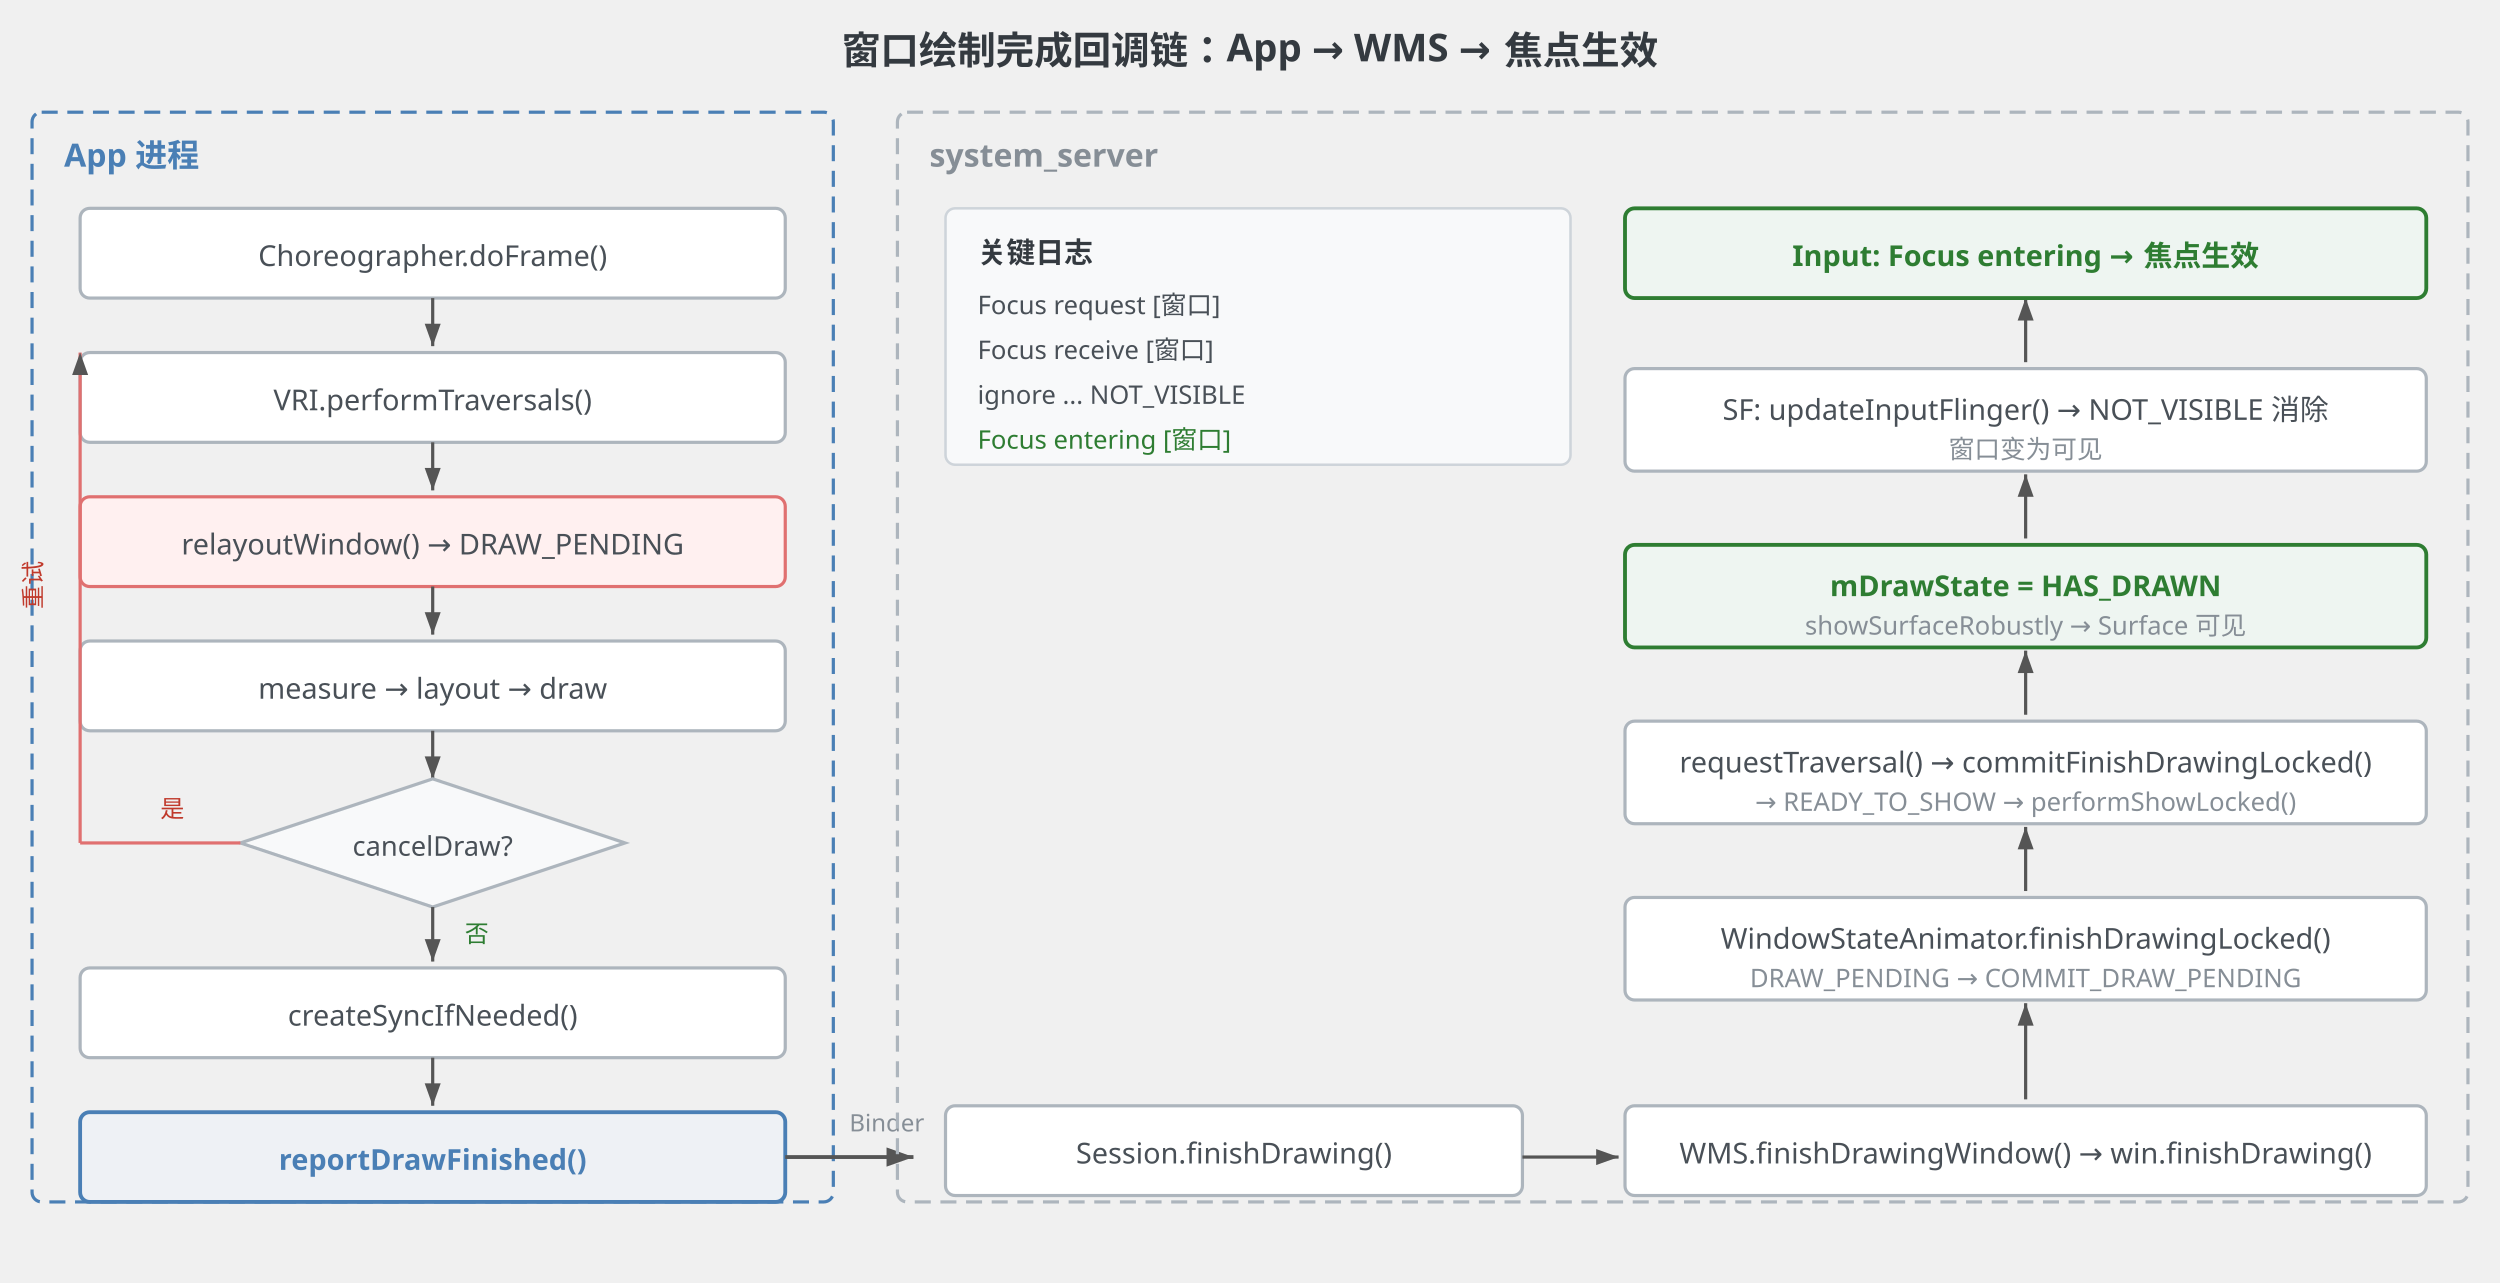
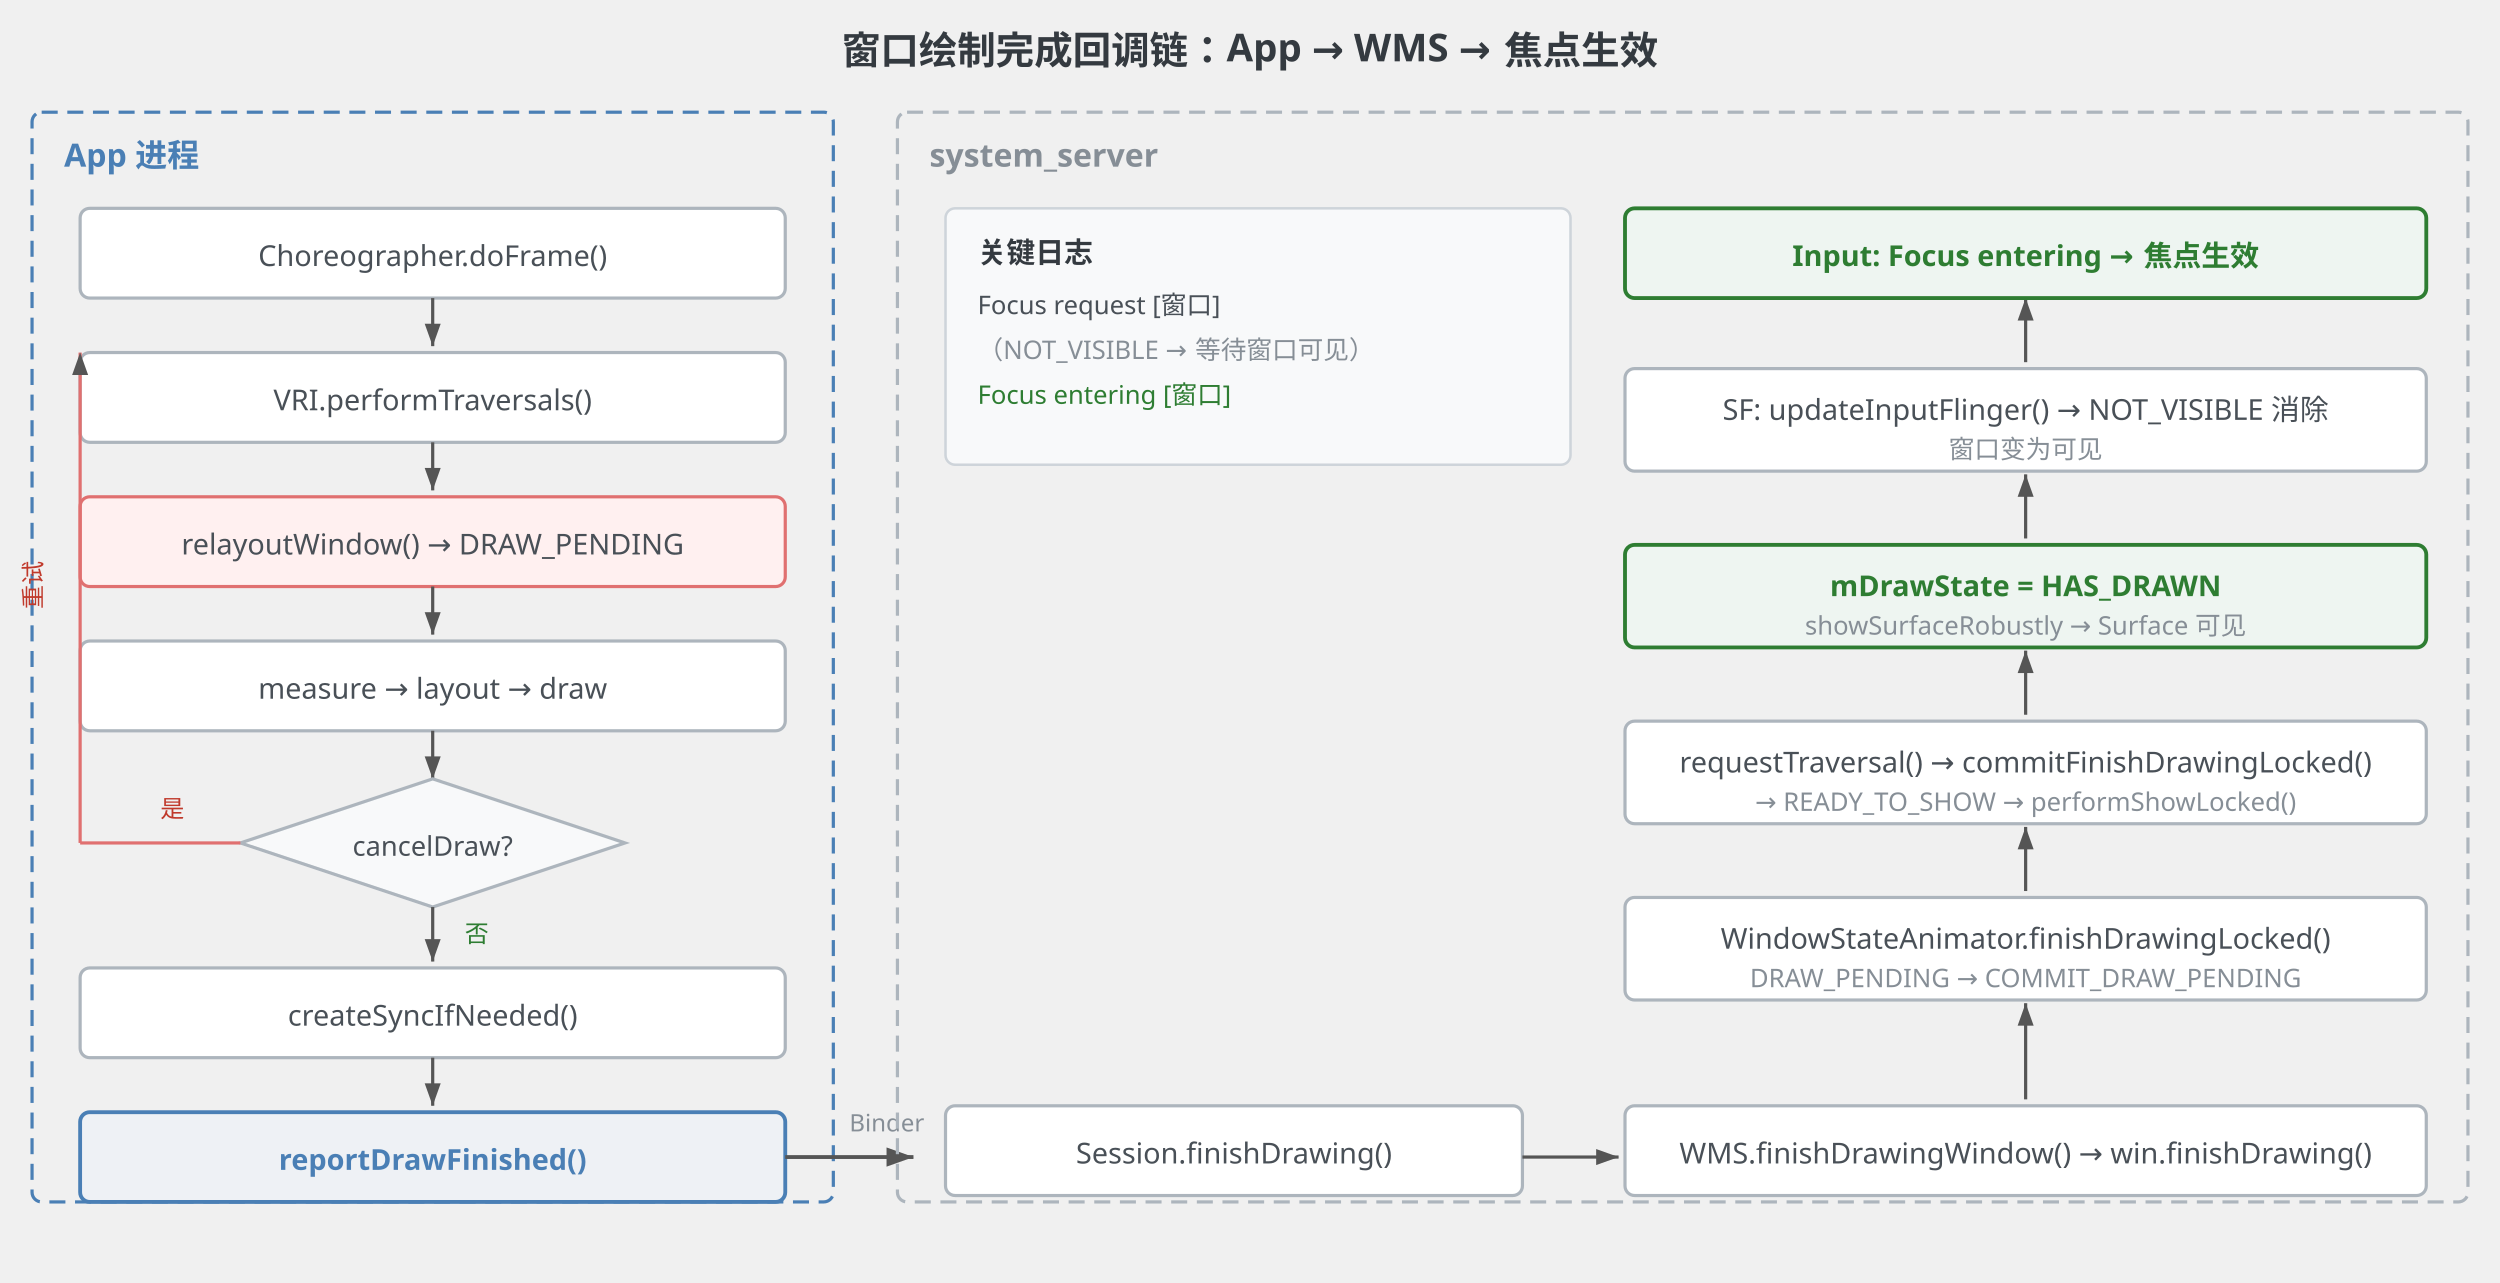
<svg xmlns="http://www.w3.org/2000/svg" viewBox="0 0 780 400">
  <defs>
    <marker id="a14" markerWidth="7" markerHeight="5" refX="7" refY="2.5" orient="auto">
      <polygon points="0 0, 7 2.5, 0 5" fill="#555" />
    </marker>
    <style>text{font-family:'Segoe UI','PingFang SC','Microsoft YaHei',sans-serif}</style>
  </defs>
  <text x="390" y="20" font-size="12" font-weight="600" fill="#343a40" text-anchor="middle">窗口绘制完成回调链：App → WMS → 焦点生效</text>
  <rect x="10" y="35" width="250" height="340" rx="3" fill="none" stroke="#4a7fb5" stroke-width="1" stroke-dasharray="5,3" />
  <text x="20" y="52" font-size="10" font-weight="600" fill="#4a7fb5">App 进程</text>
  <rect x="25" y="65" width="220" height="28" rx="3" fill="white" stroke="#adb5bd" stroke-width="1" />
  <text x="135" y="83" font-size="9" fill="#495057" text-anchor="middle">Choreographer.doFrame()</text>
  <line x1="135" y1="93" x2="135" y2="108" stroke="#555" stroke-width="1" marker-end="url(#a14)" />
  <rect x="25" y="110" width="220" height="28" rx="3" fill="white" stroke="#adb5bd" stroke-width="1" />
  <text x="135" y="128" font-size="9" fill="#495057" text-anchor="middle">VRI.performTraversals()</text>
  <line x1="135" y1="138" x2="135" y2="153" stroke="#555" stroke-width="1" marker-end="url(#a14)" />
  <rect x="25" y="155" width="220" height="28" rx="3" fill="#fff0f0" stroke="#e07070" stroke-width="1" />
  <text x="135" y="173" font-size="9" fill="#495057" text-anchor="middle">relayoutWindow() → DRAW_PENDING</text>
  <line x1="135" y1="183" x2="135" y2="198" stroke="#555" stroke-width="1" marker-end="url(#a14)" />
  <rect x="25" y="200" width="220" height="28" rx="3" fill="white" stroke="#adb5bd" stroke-width="1" />
  <text x="135" y="218" font-size="9" fill="#495057" text-anchor="middle">measure → layout → draw</text>
  <line x1="135" y1="228" x2="135" y2="243" stroke="#555" stroke-width="1" marker-end="url(#a14)" />
  <path d="M 135 243 L 195 263 L 135 283 L 75 263 Z" fill="#f8f9fa" stroke="#adb5bd" stroke-width="1" />
  <text x="135" y="267" font-size="8.5" fill="#495057" text-anchor="middle">cancelDraw?</text>
  <line x1="75" y1="263" x2="25" y2="263" stroke="#e07070" stroke-width="1" />
  <text x="50" y="255" font-size="7.5" fill="#c0392b">是</text>
  <line x1="25" y1="263" x2="25" y2="110" stroke="#e07070" stroke-width="1" marker-end="url(#a14)" />
  <text x="13" y="190" font-size="7.5" fill="#c0392b" transform="rotate(-90 13 190)">重试</text>
  <line x1="135" y1="283" x2="135" y2="300" stroke="#555" stroke-width="1" marker-end="url(#a14)" />
  <text x="145" y="294" font-size="7.5" fill="#2e7d32">否</text>
  <rect x="25" y="302" width="220" height="28" rx="3" fill="white" stroke="#adb5bd" stroke-width="1" />
  <text x="135" y="320" font-size="9" fill="#495057" text-anchor="middle">createSyncIfNeeded()</text>
  <line x1="135" y1="330" x2="135" y2="345" stroke="#555" stroke-width="1" marker-end="url(#a14)" />
  <rect x="25" y="347" width="220" height="28" rx="3" fill="#eef1f5" stroke="#4a7fb5" stroke-width="1.2" />
  <text x="135" y="365" font-size="9" font-weight="600" fill="#4a7fb5" text-anchor="middle">reportDrawFinished()</text>
  <line x1="245" y1="361" x2="285" y2="361" stroke="#555" stroke-width="1.2" marker-end="url(#a14)" />
  <text x="265" y="353" font-size="7.5" fill="#868e96">Binder</text>
  <rect x="280" y="35" width="490" height="340" rx="3" fill="none" stroke="#adb5bd" stroke-width="1" stroke-dasharray="5,3" />
  <text x="290" y="52" font-size="10" font-weight="600" fill="#868e96">system_server</text>
  <rect x="295" y="345" width="180" height="28" rx="3" fill="white" stroke="#adb5bd" stroke-width="1" />
  <text x="385" y="363" font-size="9" fill="#495057" text-anchor="middle">Session.finishDrawing()</text>
  <line x1="475" y1="361" x2="505" y2="361" stroke="#555" stroke-width="1" marker-end="url(#a14)" />
  <rect x="507" y="345" width="250" height="28" rx="3" fill="white" stroke="#adb5bd" stroke-width="1" />
  <text x="632" y="363" font-size="9" fill="#495057" text-anchor="middle">WMS.finishDrawingWindow() → win.finishDrawing()</text>
  <line x1="632" y1="343" x2="632" y2="313" stroke="#555" stroke-width="1" marker-end="url(#a14)" />
  <rect x="507" y="280" width="250" height="32" rx="3" fill="white" stroke="#adb5bd" stroke-width="1" />
  <text x="632" y="296" font-size="9" fill="#495057" text-anchor="middle">WindowStateAnimator.finishDrawingLocked()</text>
  <text x="632" y="308" font-size="8" fill="#868e96" text-anchor="middle">DRAW_PENDING → COMMIT_DRAW_PENDING</text>
  <line x1="632" y1="278" x2="632" y2="258" stroke="#555" stroke-width="1" marker-end="url(#a14)" />
  <rect x="507" y="225" width="250" height="32" rx="3" fill="white" stroke="#adb5bd" stroke-width="1" />
  <text x="632" y="241" font-size="9" fill="#495057" text-anchor="middle">requestTraversal() → commitFinishDrawingLocked()</text>
  <text x="632" y="253" font-size="8" fill="#868e96" text-anchor="middle">→ READY_TO_SHOW → performShowLocked()</text>
  <line x1="632" y1="223" x2="632" y2="203" stroke="#555" stroke-width="1" marker-end="url(#a14)" />
  <rect x="507" y="170" width="250" height="32" rx="3" fill="#eef5f1" stroke="#2e7d32" stroke-width="1.2" />
  <text x="632" y="186" font-size="9" font-weight="600" fill="#2e7d32" text-anchor="middle">mDrawState = HAS_DRAWN</text>
  <text x="632" y="198" font-size="8" fill="#868e96" text-anchor="middle">showSurfaceRobustly → Surface 可见</text>
  <line x1="632" y1="168" x2="632" y2="148" stroke="#555" stroke-width="1" marker-end="url(#a14)" />
  <rect x="507" y="115" width="250" height="32" rx="3" fill="white" stroke="#adb5bd" stroke-width="1" />
  <text x="632" y="131" font-size="9" fill="#495057" text-anchor="middle">SF: updateInputFlinger() → NOT_VISIBLE 消除</text>
  <text x="632" y="143" font-size="8" fill="#868e96" text-anchor="middle">窗口变为可见</text>
  <line x1="632" y1="113" x2="632" y2="93" stroke="#555" stroke-width="1" marker-end="url(#a14)" />
  <rect x="507" y="65" width="250" height="28" rx="3" fill="#eef5f1" stroke="#2e7d32" stroke-width="1.2" />
  <text x="632" y="83" font-size="9" font-weight="600" fill="#2e7d32" text-anchor="middle">Input: Focus entering → 焦点生效</text>
  <rect x="295" y="65" width="195" height="80" rx="3" fill="#f8f9fa" stroke="#ced4da" stroke-width="0.8" />
  <text x="305" y="82" font-size="9" font-weight="600" fill="#343a40">关键日志</text>
  <text x="305" y="98" font-size="8" fill="#495057">Focus request [窗口]</text>
-   <text x="305" y="112" font-size="8" fill="#495057">Focus receive [窗口]</text>
-   <text x="305" y="126" font-size="8" fill="#495057">ignore ... NOT_VISIBLE</text>
-   <text x="305" y="140" font-size="8" fill="#2e7d32">Focus entering [窗口]</text>
+   <text x="305" y="112" font-size="8" fill="#868e96">（NOT_VISIBLE → 等待窗口可见）</text>
+   <text x="305" y="126" font-size="8" fill="#2e7d32">Focus entering [窗口]</text>
</svg>
